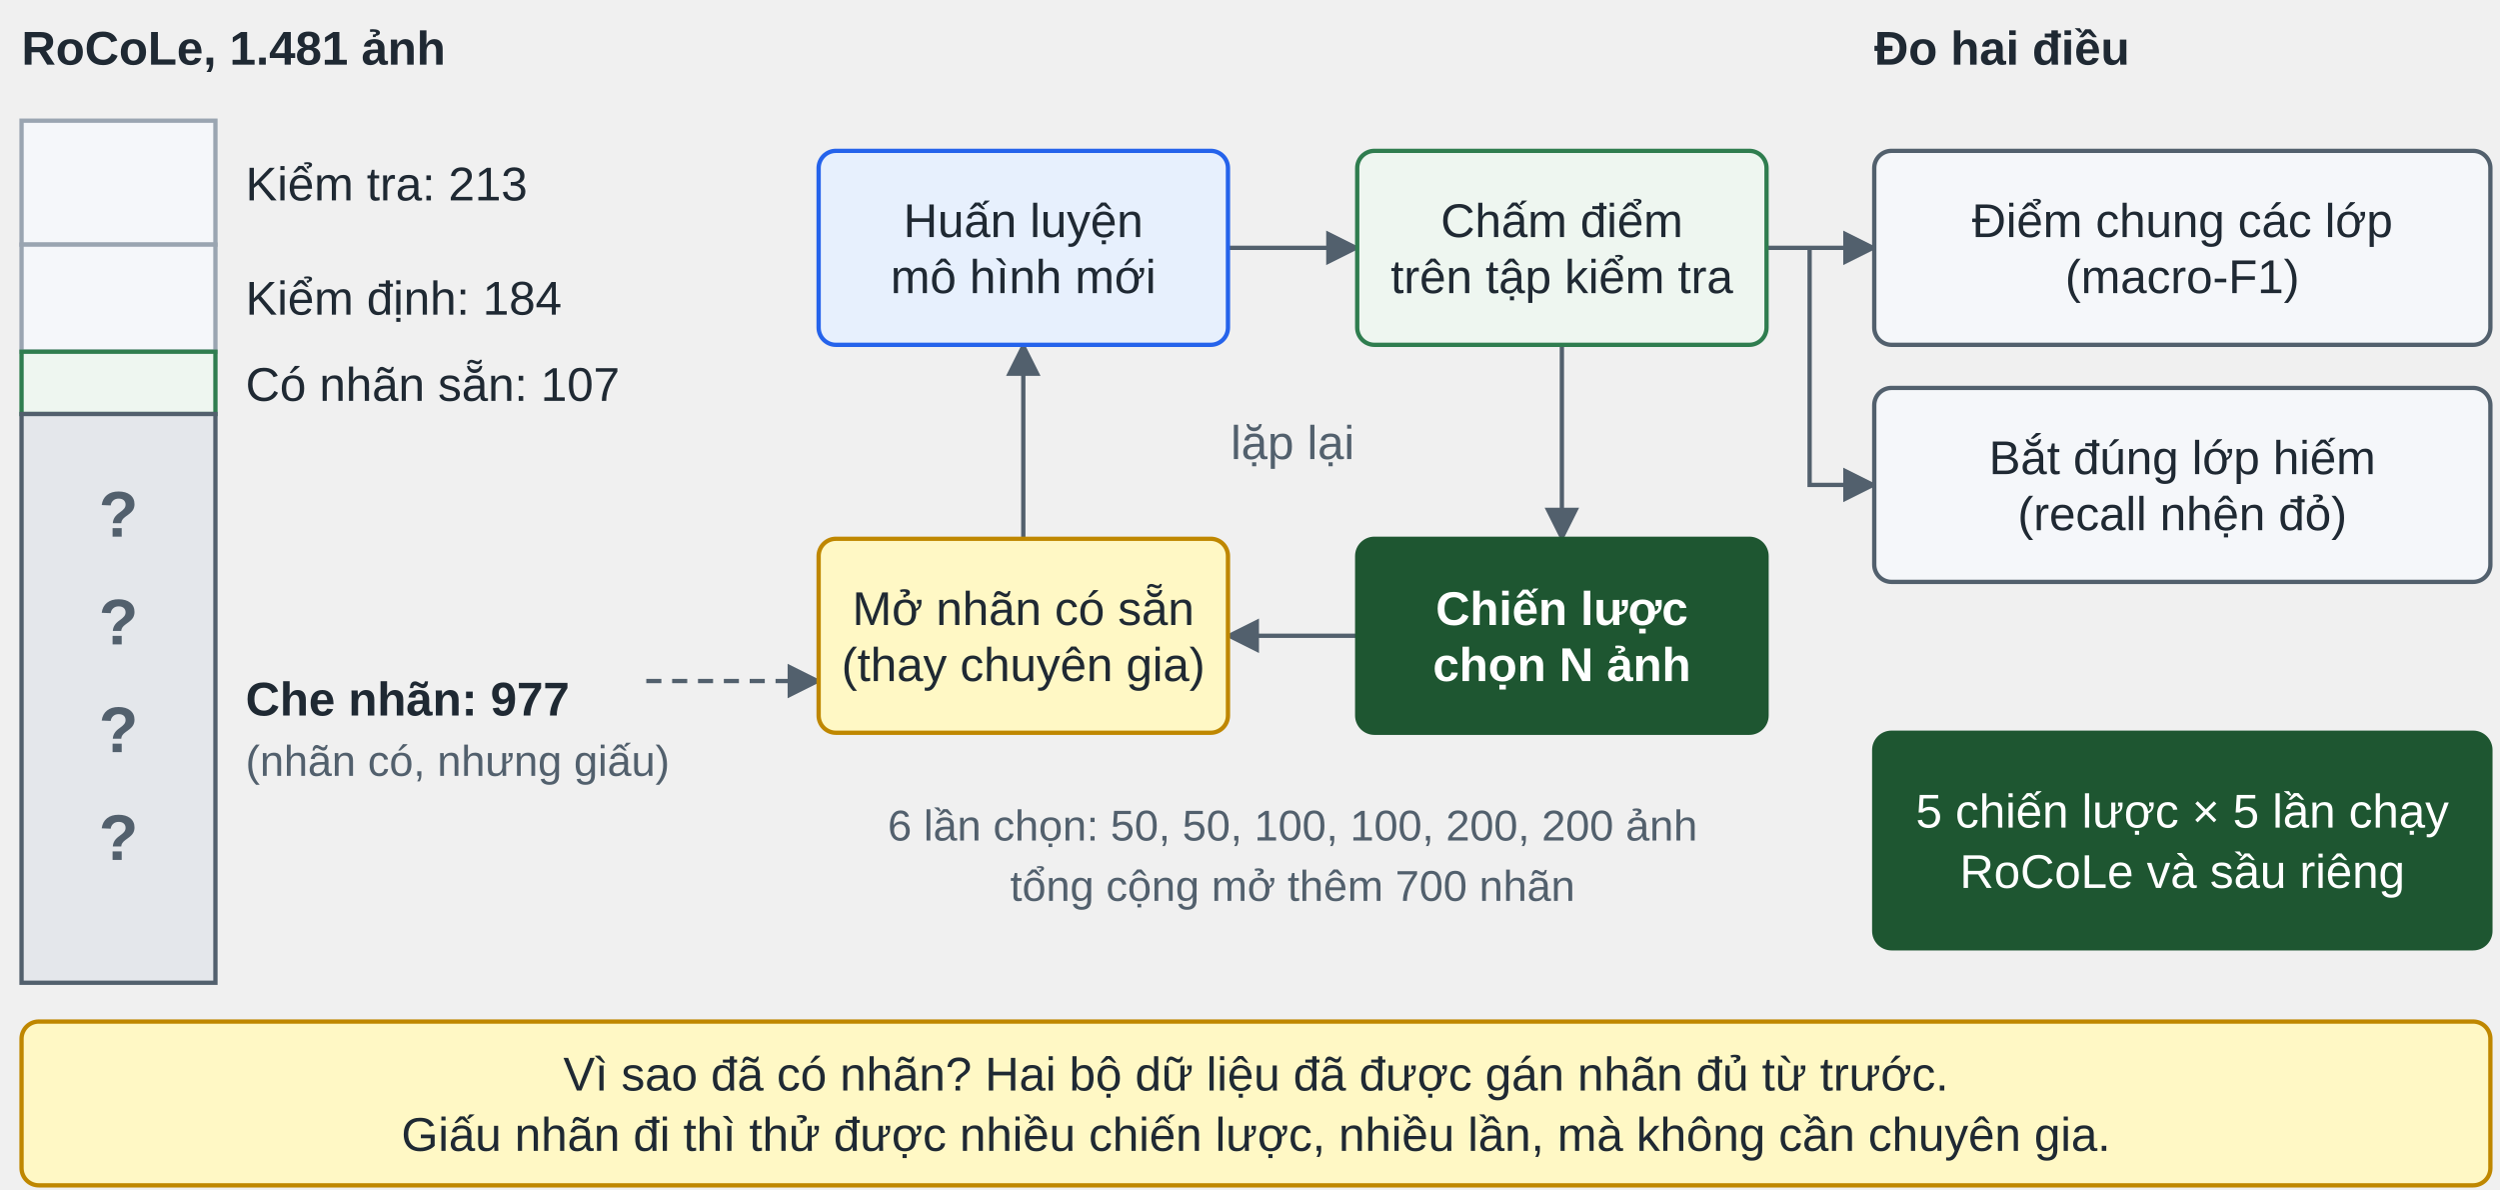
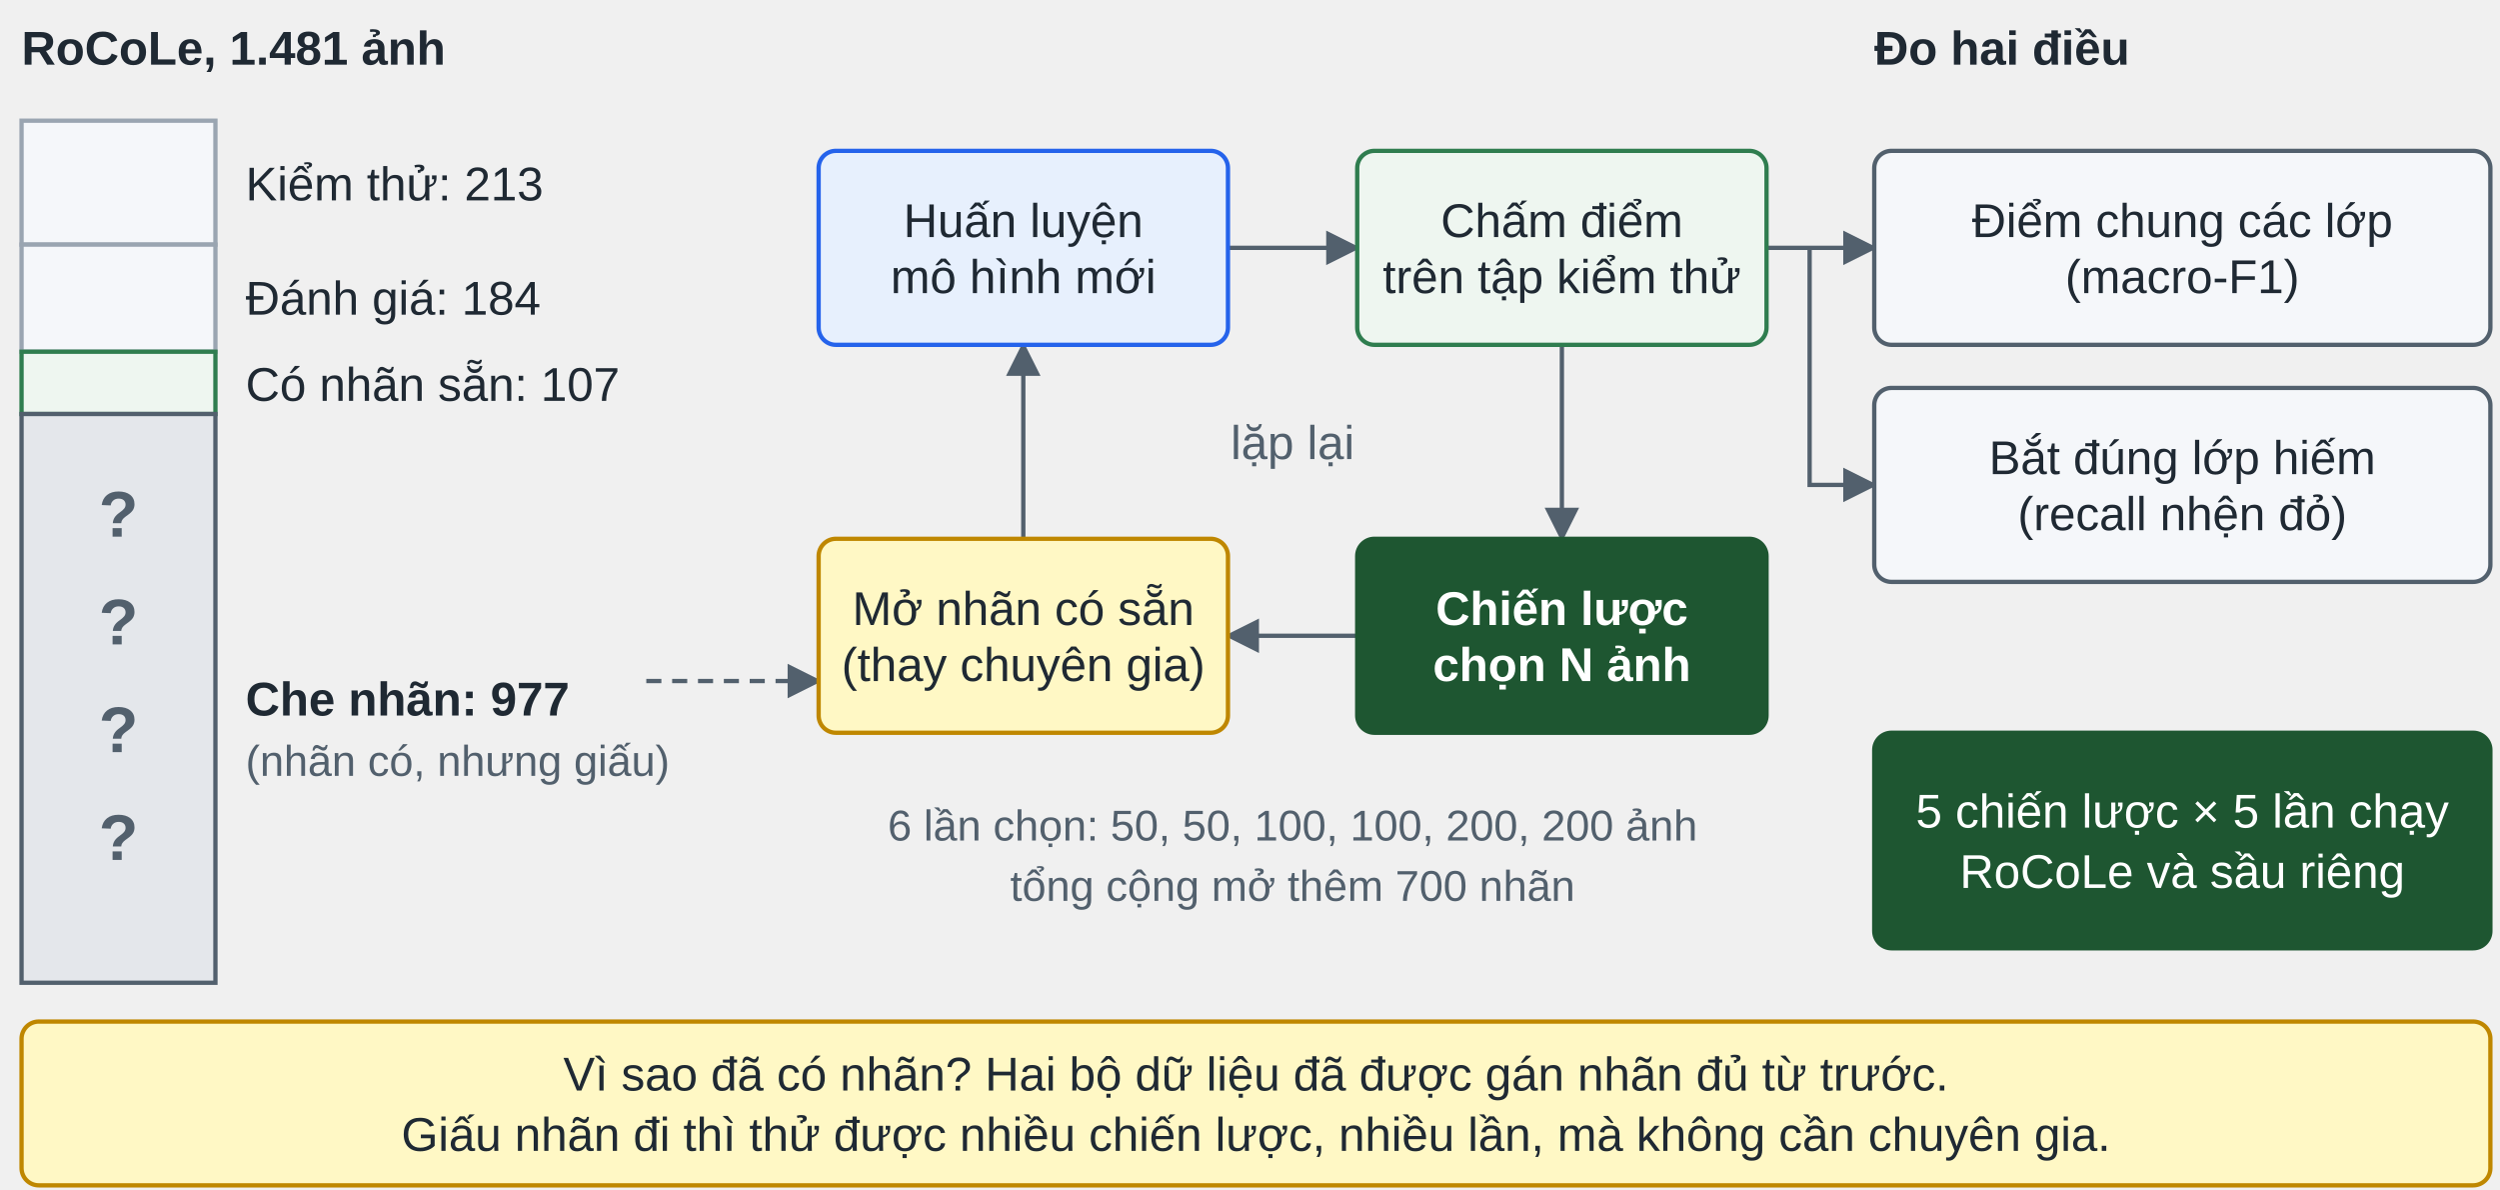
<svg xmlns="http://www.w3.org/2000/svg" viewBox="0 0 1160 552" width="1160" height="552" font-family="Arial, Liberation Sans, Helvetica, sans-serif">
  <defs>
    <marker id="ar" viewBox="0 0 10 10" refX="9" refY="5" markerWidth="8" markerHeight="8" orient="auto-start-reverse">
      <path d="M0,0 L10,5 L0,10 z" fill="#52606d" />
    </marker>
  </defs>
  <path d="M840,115 L840,225 L870,225" fill="none" stroke="#52606d" stroke-width="2" marker-end="url(#ar)" />
  <path d="M820,115 L870,115" fill="none" stroke="#52606d" stroke-width="2" marker-end="url(#ar)" />
  <path d="M300,316 L380,316" fill="none" stroke="#52606d" stroke-width="2" stroke-dasharray="7 5" marker-end="url(#ar)" />
  <path d="M475,250 L475,160" fill="none" stroke="#52606d" stroke-width="2" marker-end="url(#ar)" />
  <path d="M630,295 L570,295" fill="none" stroke="#52606d" stroke-width="2" marker-end="url(#ar)" />
  <path d="M725,160 L725,250" fill="none" stroke="#52606d" stroke-width="2" marker-end="url(#ar)" />
  <path d="M570,115 L630,115" fill="none" stroke="#52606d" stroke-width="2" marker-end="url(#ar)" />
  <text x="10" y="30" text-anchor="start" font-size="22" font-weight="bold" fill="#1f2933">RoCoLe, 1.481 ảnh</text>
  <rect x="10" y="56.0" width="90" height="57.5" fill="#f5f7fa" stroke="#9aa5b1" stroke-width="2" />
-   <text x="114" y="93" text-anchor="start" font-size="22" fill="#1f2933">Kiểm tra: 213</text>
+   <text x="114" y="93" text-anchor="start" font-size="22" fill="#1f2933">Kiểm thử: 213</text>
  <rect x="10" y="113.5" width="90" height="49.7" fill="#f5f7fa" stroke="#9aa5b1" stroke-width="2" />
-   <text x="114" y="146" text-anchor="start" font-size="22" fill="#1f2933">Kiểm định: 184</text>
+   <text x="114" y="146" text-anchor="start" font-size="22" fill="#1f2933">Đánh giá: 184</text>
  <rect x="10" y="163.2" width="90" height="28.9" fill="#eef6f0" stroke="#2f7d4f" stroke-width="2" />
  <text x="114" y="186" text-anchor="start" font-size="22" fill="#1f2933">Có nhãn sẵn: 107</text>
  <rect x="10" y="192.1" width="90" height="263.9" fill="#e4e7eb" stroke="#52606d" stroke-width="2" />
  <text x="114" y="332" text-anchor="start" font-size="22" font-weight="bold" fill="#1f2933">Che nhãn: 977</text>
  <text x="55" y="249" text-anchor="middle" font-size="30" font-weight="bold" fill="#52606d">?</text>
  <text x="55" y="299" text-anchor="middle" font-size="30" font-weight="bold" fill="#52606d">?</text>
  <text x="55" y="349" text-anchor="middle" font-size="30" font-weight="bold" fill="#52606d">?</text>
  <text x="55" y="399" text-anchor="middle" font-size="30" font-weight="bold" fill="#52606d">?</text>
  <text x="114" y="360" text-anchor="start" font-size="20" fill="#52606d">(nhãn có, nhưng giấu)</text>
  <rect x="380" y="70" width="190" height="90" rx="8" fill="#e7f0fd" stroke="#2563eb" stroke-width="2" />
  <text x="475" y="110" text-anchor="middle" font-size="22" fill="#1f2933">Huấn luyện</text>
  <text x="475" y="136" text-anchor="middle" font-size="22" fill="#1f2933">mô hình mới</text>
  <rect x="630" y="70" width="190" height="90" rx="8" fill="#eef6f0" stroke="#2f7d4f" stroke-width="2" />
  <text x="725" y="110" text-anchor="middle" font-size="22" fill="#1f2933">Chấm điểm</text>
-   <text x="725" y="136" text-anchor="middle" font-size="22" fill="#1f2933">trên tập kiểm tra</text>
+   <text x="725" y="136" text-anchor="middle" font-size="22" fill="#1f2933">trên tập kiểm thử</text>
  <rect x="630" y="250" width="190" height="90" rx="8" fill="#1e5631" stroke="#1e5631" stroke-width="2" />
  <text x="725" y="290" text-anchor="middle" font-size="22" font-weight="bold" fill="#ffffff">Chiến lược</text>
  <text x="725" y="316" text-anchor="middle" font-size="22" font-weight="bold" fill="#ffffff">chọn N ảnh</text>
  <rect x="380" y="250" width="190" height="90" rx="8" fill="#fff8c5" stroke="#bf8700" stroke-width="2" />
  <text x="475" y="290" text-anchor="middle" font-size="22" fill="#1f2933">Mở nhãn có sẵn</text>
  <text x="475" y="316" text-anchor="middle" font-size="22" fill="#1f2933">(thay chuyên gia)</text>
  <text x="600" y="213" text-anchor="middle" font-size="22" fill="#52606d">lặp lại</text>
  <text x="600" y="390" text-anchor="middle" font-size="20" fill="#52606d">6 lần chọn: 50, 50, 100, 100, 200, 200 ảnh</text>
  <text x="600" y="418" text-anchor="middle" font-size="20" fill="#52606d">tổng cộng mở thêm 700 nhãn</text>
  <text x="870" y="30" text-anchor="start" font-size="22" font-weight="bold" fill="#1f2933">Đo hai điều</text>
  <rect x="870" y="70" width="286" height="90" rx="8" fill="#f5f7fa" stroke="#52606d" stroke-width="2" />
  <text x="1013" y="110" text-anchor="middle" font-size="22" fill="#1f2933">Điểm chung các lớp</text>
  <text x="1013" y="136" text-anchor="middle" font-size="22" fill="#1f2933">(macro-F1)</text>
  <rect x="870" y="180" width="286" height="90" rx="8" fill="#f5f7fa" stroke="#52606d" stroke-width="2" />
  <text x="1013" y="220" text-anchor="middle" font-size="22" fill="#1f2933">Bắt đúng lớp hiếm</text>
  <text x="1013" y="246" text-anchor="middle" font-size="22" fill="#1f2933">(recall nhện đỏ)</text>
  <rect x="870" y="340" width="286" height="100" rx="8" fill="#1e5631" stroke="#1e5631" stroke-width="2" />
  <text x="1013" y="384" text-anchor="middle" font-size="22" fill="#ffffff">5 chiến lược × 5 lần chạy</text>
  <text x="1013" y="412" text-anchor="middle" font-size="22" fill="#ffffff">RoCoLe và sầu riêng</text>
  <rect x="10" y="474" width="1146" height="76" rx="8" fill="#fff8c5" stroke="#bf8700" stroke-width="2" />
  <text x="583" y="506" text-anchor="middle" font-size="22" fill="#1f2933">Vì sao đã có nhãn? Hai bộ dữ liệu đã được gán nhãn đủ từ trước.</text>
  <text x="583" y="534" text-anchor="middle" font-size="22" fill="#1f2933">Giấu nhãn đi thì thử được nhiều chiến lược, nhiều lần, mà không cần chuyên gia.</text>
</svg>
